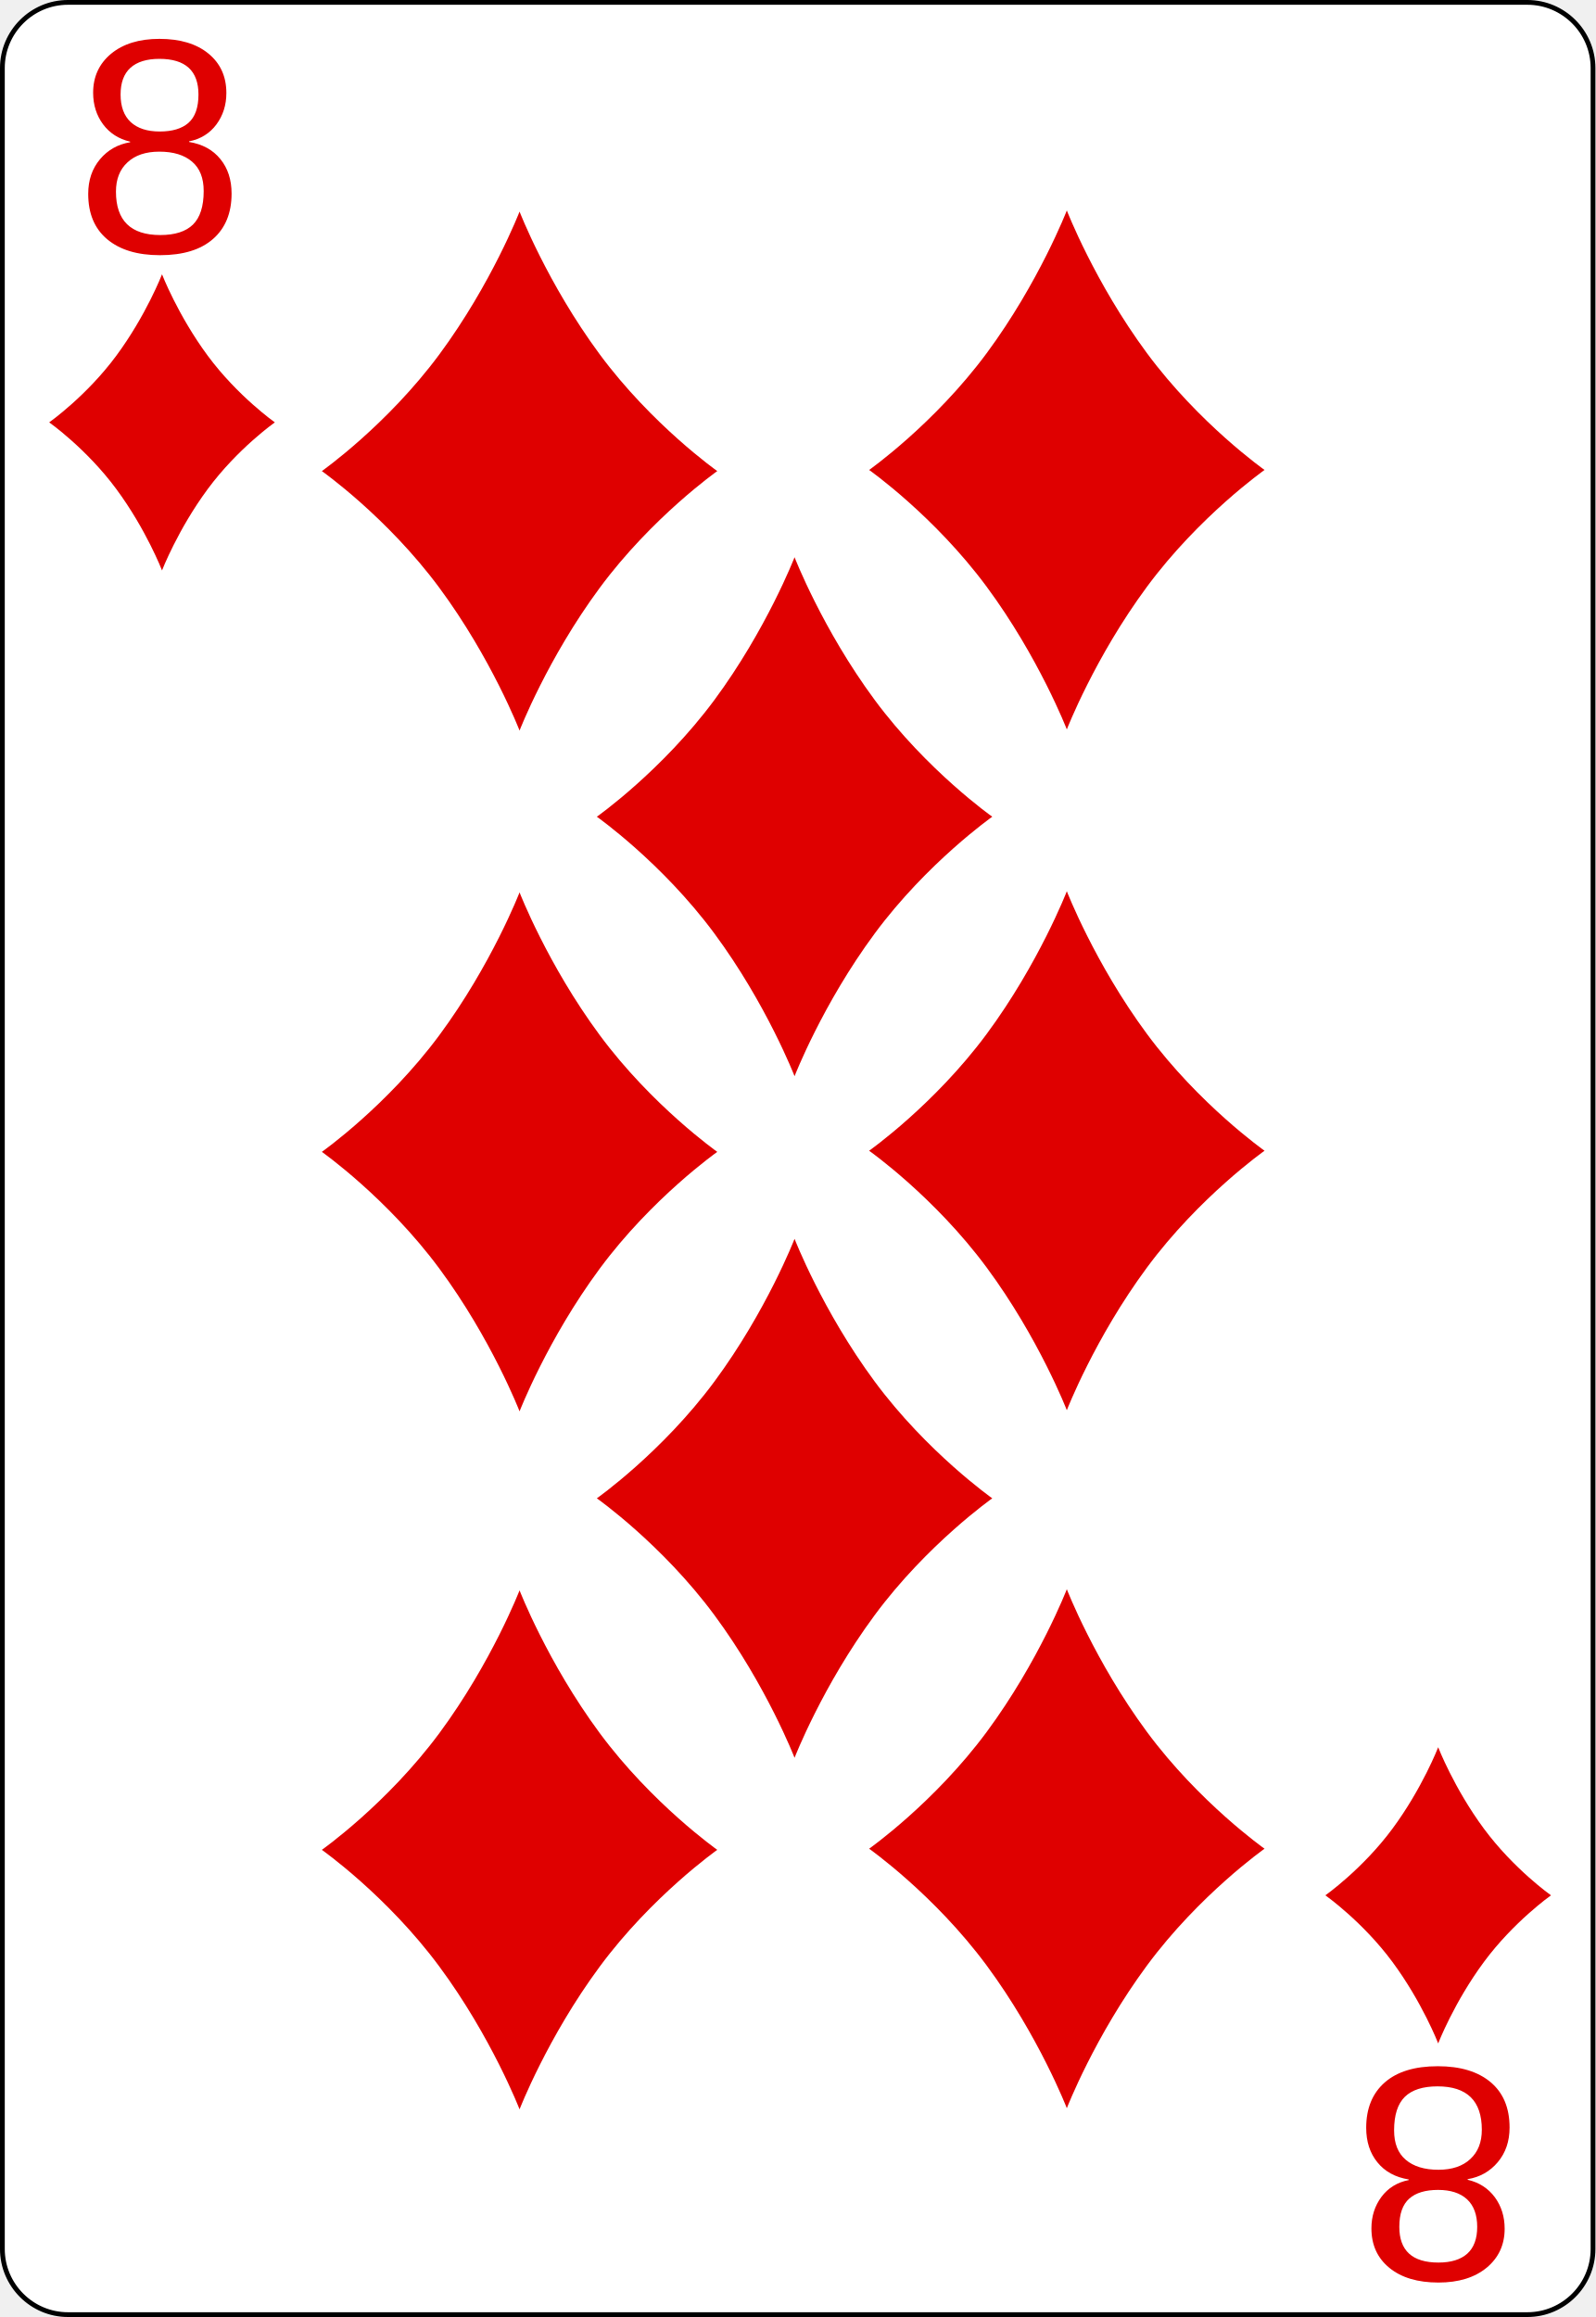
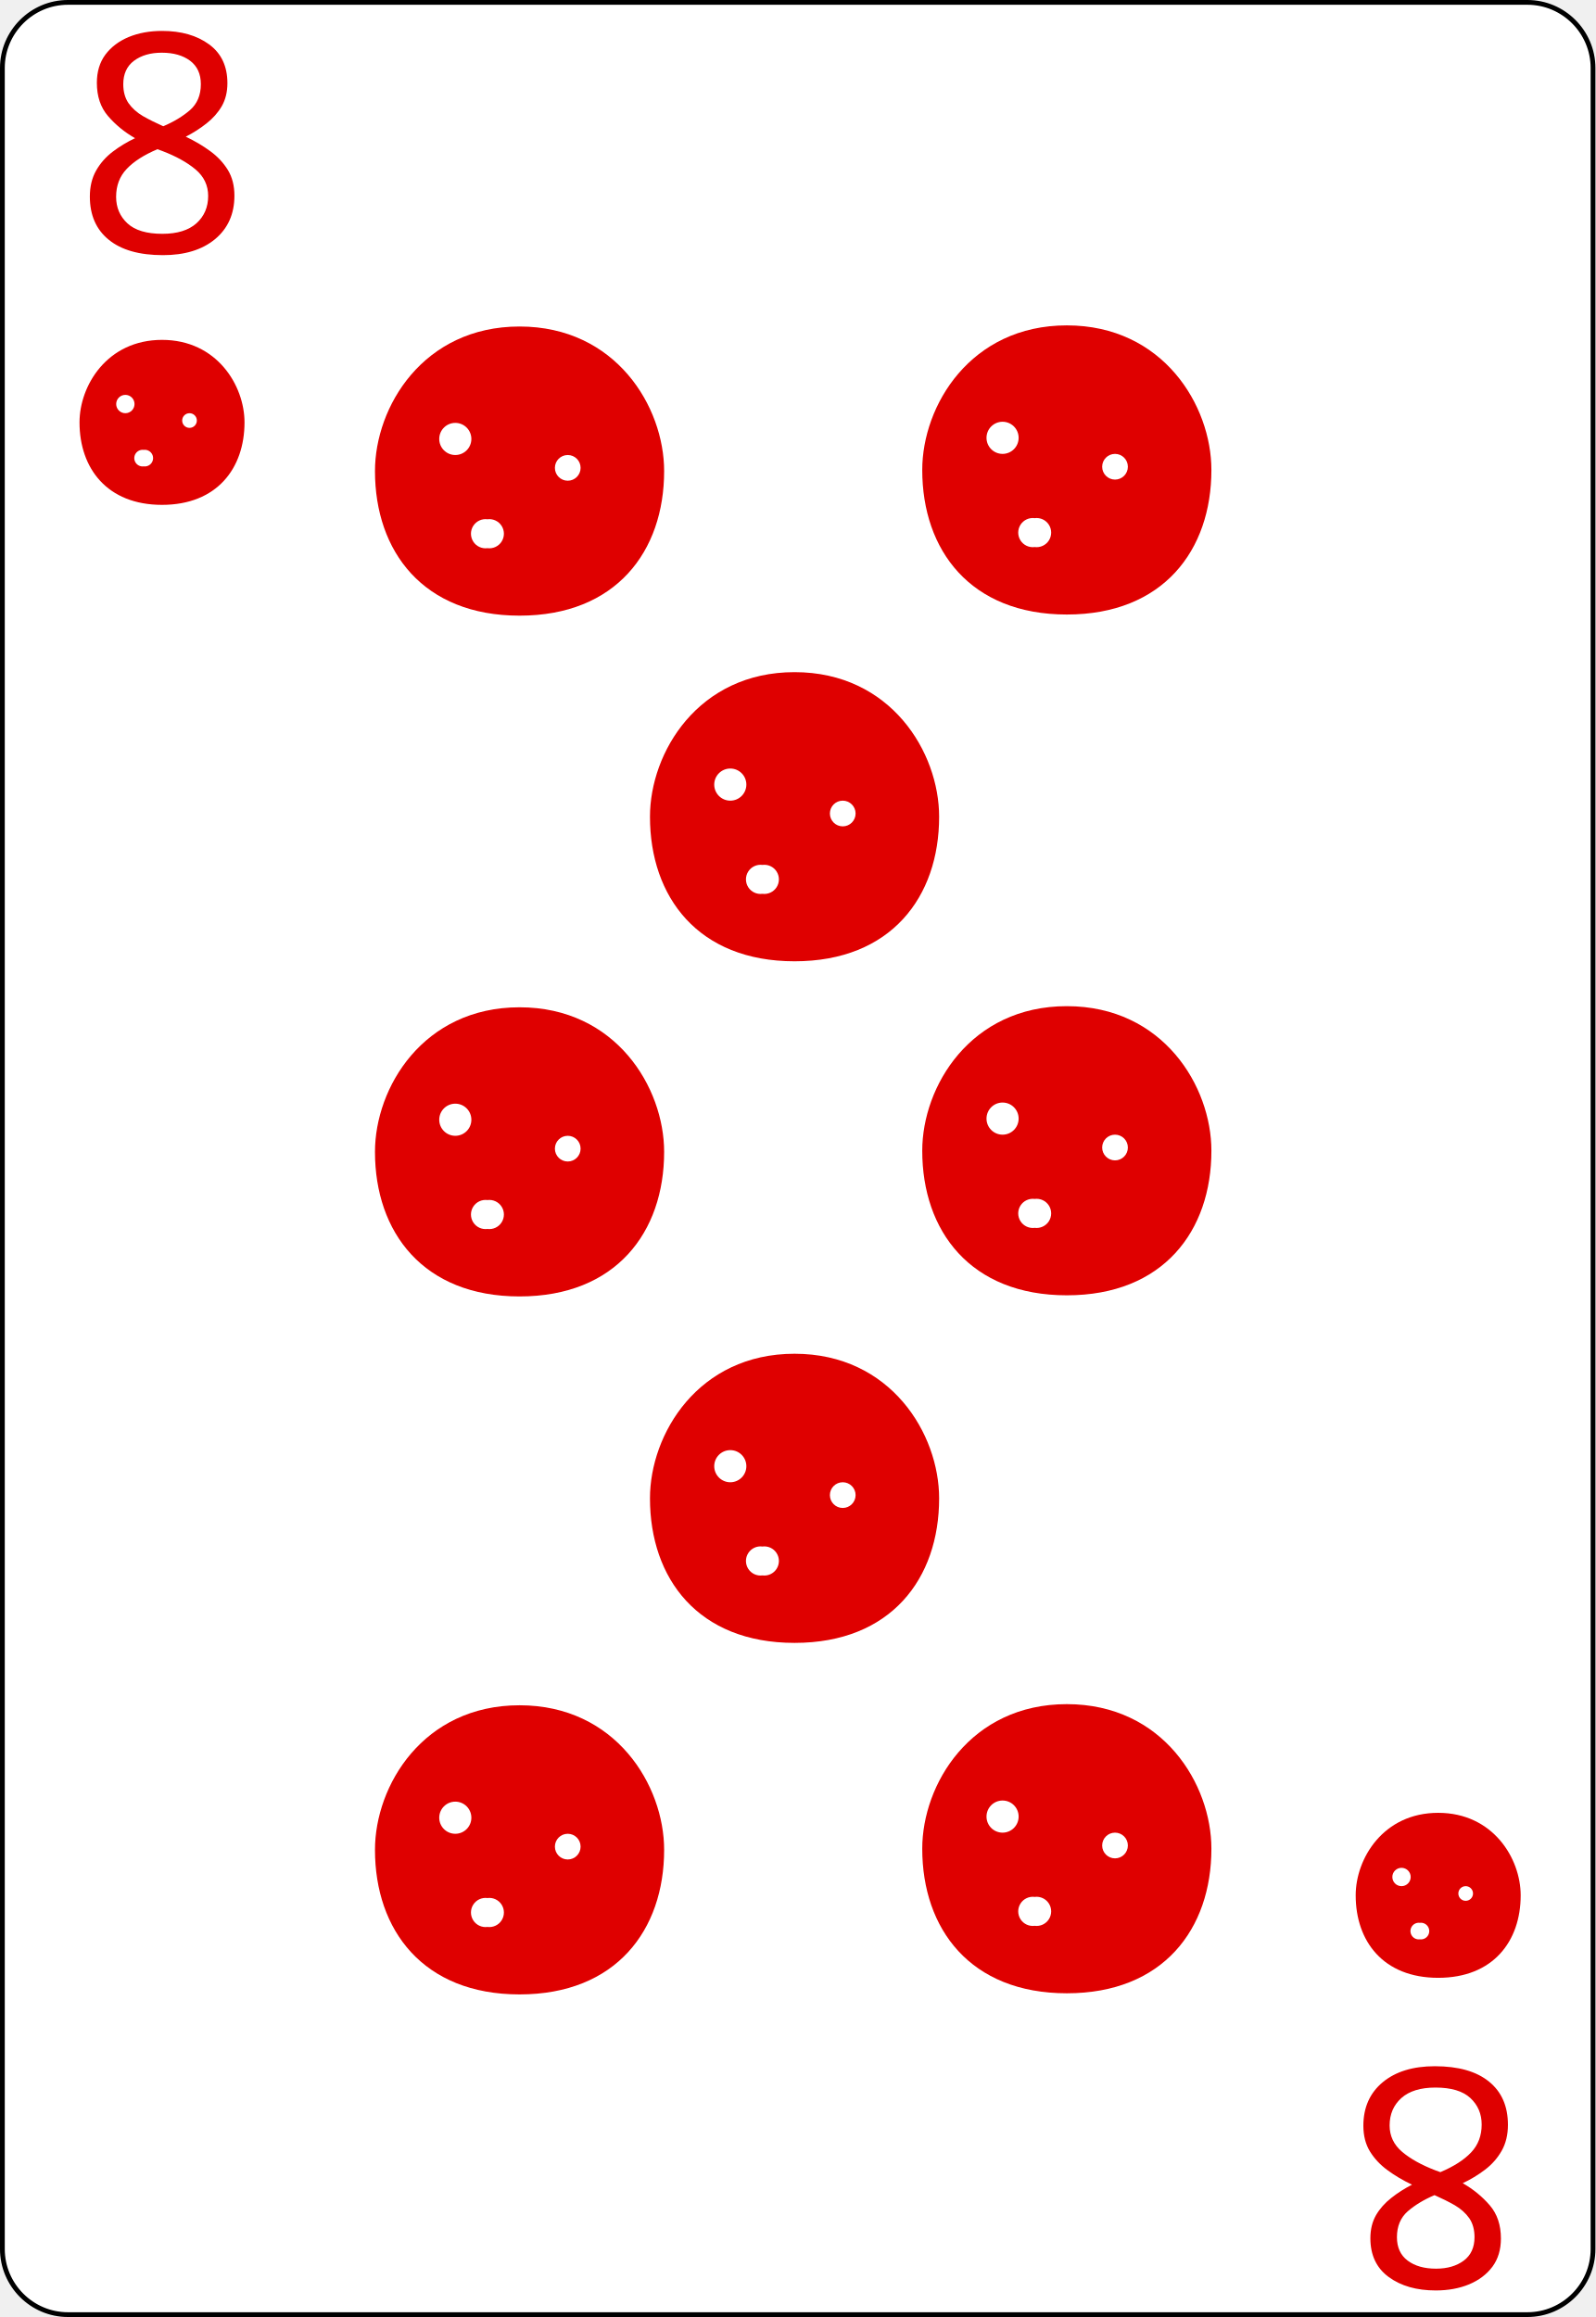
<svg xmlns="http://www.w3.org/2000/svg" xmlns:xlink="http://www.w3.org/1999/xlink" width="167.087pt" height="242.667pt" viewBox="0 0 167.087 242.667" xml:space="preserve" id="svg2" version="1.1">
  <defs id="defs41">
    <radialGradient xlink:href="#linearGradient3773" id="radialGradient3781" cx="-0.158" cy="-8.835" fx="-0.158" fy="-8.835" r="8" gradientTransform="matrix(-1.584269,-0.02349808,0.03071979,-2.477574,-0.2485638,-26.71351)" gradientUnits="userSpaceOnUse" />
    <linearGradient id="linearGradient3773">
      <stop style="stop-color:#000000;stop-opacity:1;" offset="0" id="stop3775" />
      <stop style="stop-color:#000000;stop-opacity:0.649;" offset="1" id="stop3777" />
    </linearGradient>
    <radialGradient xlink:href="#linearGradient3773" id="radialGradient3957" cx="-0.158" cy="-8.835" fx="-0.158" fy="-8.835" r="8" gradientTransform="matrix(-1.584269,-0.02349808,0.03071979,-2.477574,-0.2485638,-26.71351)" gradientUnits="userSpaceOnUse" />
    <linearGradient id="linearGradient3959">
      <stop style="stop-color:#000000;stop-opacity:1;" offset="0" id="stop3961" />
      <stop style="stop-color:#000000;stop-opacity:0.649;" offset="1" id="stop3963" />
    </linearGradient>
    <radialGradient r="81.903" fy="509.476" fx="168.025" cy="509.476" cx="168.025" gradientTransform="matrix(1.25656,-0.7774064,0.3366382,0.5361257,-221.2021,359.2426)" gradientUnits="userSpaceOnUse" id="radialGradient3975" xlink:href="#linearGradient3784-4" />
    <linearGradient id="linearGradient3784-4">
      <stop style="stop-color:#ffffff;stop-opacity:0.435;" offset="0" id="stop3786-8" />
      <stop style="stop-color:#000000;stop-opacity:0;" offset="1" id="stop3788-6" />
    </linearGradient>
    <radialGradient xlink:href="#linearGradient3784-4-5" id="radialGradient3929" gradientUnits="userSpaceOnUse" gradientTransform="matrix(1.25656,-0.7774064,0.3366382,0.5361257,-221.2021,359.2426)" cx="168.025" cy="509.476" fx="168.025" fy="509.476" r="81.903" />
    <linearGradient id="linearGradient3784-4-5">
      <stop style="stop-color:#ffffff;stop-opacity:0.489;" offset="0" id="stop3786-8-0" />
      <stop style="stop-color:#000000;stop-opacity:0;" offset="1" id="stop3788-6-3" />
    </linearGradient>
    <radialGradient xlink:href="#linearGradient3784-4-1" id="radialGradient3927" gradientUnits="userSpaceOnUse" gradientTransform="matrix(1.25656,-0.7774064,0.3366382,0.5361257,-221.2021,359.2426)" cx="168.025" cy="509.476" fx="168.025" fy="509.476" r="81.903" />
    <linearGradient id="linearGradient3784-4-1">
      <stop style="stop-color:#ffffff;stop-opacity:0.237;" offset="0" id="stop3786-8-03" />
      <stop style="stop-color:#000000;stop-opacity:0;" offset="1" id="stop3788-6-6" />
    </linearGradient>
    <linearGradient id="linearGradient3768">
      <stop style="stop-color:#df0000;stop-opacity:1;" offset="0" id="stop3770" />
      <stop style="stop-color:#df0000;stop-opacity:0.672;" offset="1" id="stop3772" />
    </linearGradient>
    <linearGradient id="linearGradient3784-4-6">
      <stop style="stop-color:#ffffff;stop-opacity:0.313;" offset="0" id="stop3786-8-8" />
      <stop style="stop-color:#000000;stop-opacity:0;" offset="1" id="stop3788-6-8" />
    </linearGradient>
    <radialGradient r="81.903" fy="492.632" fx="159.354" cy="492.632" cx="159.354" gradientTransform="matrix(1.089478,-0.715138,0.4464527,0.6562658,-244.9333,290.9185)" gradientUnits="userSpaceOnUse" id="radialGradient4013-8" xlink:href="#linearGradient3784-4-2" />
    <linearGradient id="linearGradient3784-4-2">
      <stop style="stop-color:#ffffff;stop-opacity:0.29;" offset="0" id="stop3786-8-1" />
      <stop style="stop-color:#000000;stop-opacity:0;" offset="1" id="stop3788-6-5" />
    </linearGradient>
    <linearGradient id="linearGradient2984">
      <stop style="stop-color:#df0000;stop-opacity:1;" offset="0" id="stop2986" />
      <stop style="stop-color:#df0000;stop-opacity:0.641;" offset="1" id="stop2988" />
    </linearGradient>
    <linearGradient id="linearGradient3784-4-4">
      <stop style="stop-color:#ffffff;stop-opacity:0.435;" offset="0" id="stop3786-8-8-2" />
      <stop style="stop-color:#000000;stop-opacity:0;" offset="1" id="stop3788-6-1" />
    </linearGradient>
    <radialGradient r="81.903" fy="511.223" fx="171.487" cy="511.223" cx="171.487" gradientTransform="matrix(1.152989,-0.6739155,0.3948202,0.6754904,-233.6326,270.4008)" gradientUnits="userSpaceOnUse" id="radialGradient3100" xlink:href="#linearGradient3784-4-4" />
    <radialGradient xlink:href="#linearGradient2984" id="radialGradient3137" gradientUnits="userSpaceOnUse" gradientTransform="matrix(-1.122416,0.00551393,-0.00908973,-1.85031,-0.0293938,-10.2277)" cx="1.6632675e-13" cy="-3.234" fx="1.6632675e-13" fy="-3.234" r="8" />
  </defs>
  <g id="Layer_x0020_1" style="fill-rule:nonzero;clip-rule:nonzero;stroke:#000000;stroke-miterlimit:4;">
    <path style="fill:#FFFFFF;stroke-width:0.5;" d="M166.837,235.548c0,3.777-3.087,6.869-6.871,6.869H7.111c-3.775,0-6.861-3.092-6.861-6.869V7.12C0.25,3.343,3.336,0.25,7.111,0.25h152.855    c3.784,0,6.871,3.093,6.871,6.87v228.428z" id="path5" />
    <g style="stroke:none;" id="g7">
      <g id="g9">
				
			</g>
    </g>
    <g id="g15">
			
		</g>
    <g id="g19">
			
		</g>
    <g style="stroke:none;" id="g23">
      <g id="g25">
				
			</g>
    </g>
    <g style="stroke:none;" id="g31">
      <g id="g33">
				
			</g>
    </g>
  </g>
-   <text xml:space="preserve" style="font-size:32px;font-style:normal;font-weight:normal;line-height:125%;letter-spacing:0px;word-spacing:0px;fill:#df0000;fill-opacity:1;stroke:none;font-family:Bitstream Vera Sans" x="7.846" y="26.413" id="text3788">
-     <tspan id="tspan3790" x="7.846" y="26.413" style="font-style:normal;font-variant:normal;font-weight:normal;font-stretch:normal;fill:#df0000;fill-opacity:1;font-family:Arial;-inkscape-font-specification:Arial">8</tspan>
+   <text xml:space="preserve" style="font-size:32px;font-style:normal;font-weight:normal;line-height:125%;letter-spacing:0px;word-spacing:0px;fill:#df0000;fill-opacity:1;stroke:none;font-family:'Oswald', sans-serif" x="7.846" y="26.413" id="text3788">
+     <tspan id="tspan3790" x="7.846" y="26.413" style="font-style:normal;font-variant:normal;font-weight:normal;font-stretch:normal;fill:#df0000;fill-opacity:1;font-family:'Oswald', sans-serif;-inkscape-font-specification:'Oswald'">8</tspan>
  </text>
-   <text xml:space="preserve" style="font-size:32px;font-style:normal;font-weight:normal;line-height:125%;letter-spacing:0px;word-spacing:0px;fill:#df0000;fill-opacity:1;stroke:none;font-family:Bitstream Vera Sans" x="-159.488" y="-216.715" id="text3788-4" transform="scale(-1,-1)">
-     <tspan id="tspan3790-3" x="-159.488" y="-216.715" style="font-style:normal;font-variant:normal;font-weight:normal;font-stretch:normal;fill:#df0000;fill-opacity:1;font-family:Arial;-inkscape-font-specification:Arial">8</tspan>
+   <text xml:space="preserve" style="font-size:32px;font-style:normal;font-weight:normal;line-height:125%;letter-spacing:0px;word-spacing:0px;fill:#df0000;fill-opacity:1;stroke:none;font-family:'Oswald', sans-serif" x="-159.488" y="-216.715" id="text3788-4" transform="scale(-1,-1)">
+     <tspan id="tspan3790-3" x="-159.488" y="-216.715" style="font-style:normal;font-variant:normal;font-weight:normal;font-stretch:normal;fill:#df0000;fill-opacity:1;font-family:'Oswald', sans-serif;-inkscape-font-specification:'Oswald'">8</tspan>
  </text>
  <g transform="matrix(1.476906,0,0,1.476906,16.9681,44.23616)" id="layer1-2-6">
-     <path style="fill:#df0000" id="dl-6" d="M 3.243,-4.725 C 1.126,-7.589 0,-10.5 0,-10.5 c 0,0 -1.126,2.911 -3.243,5.775 C -5.361,-1.862 -8,0 -8,0 -8,0 -5.361,1.861 -3.243,4.726 -1.126,7.589 0,10.5 0,10.5 0,10.5 1.126,7.589 3.243,4.726 5.361,1.861 8,0 8,0 8,0 5.361,-1.862 3.243,-4.725 z" />
+     <path style="fill:#df0000" id="dl-6" d="   M 0,-5.85 C -3.9,-5.85 -5.85,-2.6 -5.85,0 C -5.85,3.25 -3.9,5.85 0,5.85 C 3.9,5.85 5.85,3.25 5.85,0 C 5.85,-2.6 3.9,-5.85 0,-5.85 z   M -2.6,-1.95 A 0.65,0.65 0 1,1 -2.6,-0.65 A 0.65,0.65 0 1,1 -2.6,-1.95 z   M 1.95,-0.65 A 0.52,0.52 0 1,1 1.95,0.39 A 0.52,0.52 0 1,1 1.95,-0.65 z   M -1.3,1.95 A 0.59,0.59 0 1,1 -1.3,3.12 A 0.59,0.59 0 1,1 -1.3,1.95 z" />
  </g>
  <g transform="matrix(1.476906,0,0,1.476906,150.6209,198.5035)" id="layer1-2-6-4">
-     <path style="fill:#df0000" id="dl-6-9" d="M 3.243,-4.725 C 1.126,-7.589 0,-10.5 0,-10.5 c 0,0 -1.126,2.911 -3.243,5.775 C -5.361,-1.862 -8,0 -8,0 -8,0 -5.361,1.861 -3.243,4.726 -1.126,7.589 0,10.5 0,10.5 0,10.5 1.126,7.589 3.243,4.726 5.361,1.861 8,0 8,0 8,0 5.361,-1.862 3.243,-4.725 z" />
+     <path style="fill:#df0000" id="dl-6-9" d="   M 0,-5.85 C -3.9,-5.85 -5.85,-2.6 -5.85,0 C -5.85,3.25 -3.9,5.85 0,5.85 C 3.9,5.85 5.85,3.25 5.85,0 C 5.85,-2.6 3.9,-5.85 0,-5.85 z   M -2.6,-1.95 A 0.65,0.65 0 1,1 -2.6,-0.65 A 0.65,0.65 0 1,1 -2.6,-1.95 z   M 1.95,-0.65 A 0.52,0.52 0 1,1 1.95,0.39 A 0.52,0.52 0 1,1 1.95,-0.65 z   M -1.3,1.95 A 0.59,0.59 0 1,1 -1.3,3.12 A 0.59,0.59 0 1,1 -1.3,1.95 z" />
  </g>
  <g transform="matrix(2.588291,0,0,2.588291,111.7287,193.6219)" id="layer1-2-6-8">
-     <path style="fill:#df0000" id="dl-6-8" d="M 3.243,-4.725 C 1.126,-7.589 0,-10.5 0,-10.5 c 0,0 -1.126,2.911 -3.243,5.775 C -5.361,-1.862 -8,0 -8,0 -8,0 -5.361,1.861 -3.243,4.726 -1.126,7.589 0,10.5 0,10.5 0,10.5 1.126,7.589 3.243,4.726 5.361,1.861 8,0 8,0 8,0 5.361,-1.862 3.243,-4.725 z" />
+     <path style="fill:#df0000" id="dl-6-8" d="   M 0,-5.85 C -3.9,-5.85 -5.85,-2.6 -5.85,0 C -5.85,3.25 -3.9,5.85 0,5.85 C 3.9,5.85 5.85,3.25 5.85,0 C 5.85,-2.6 3.9,-5.85 0,-5.85 z   M -2.6,-1.95 A 0.65,0.65 0 1,1 -2.6,-0.65 A 0.65,0.65 0 1,1 -2.6,-1.95 z   M 1.95,-0.65 A 0.52,0.52 0 1,1 1.95,0.39 A 0.52,0.52 0 1,1 1.95,-0.65 z   M -1.3,1.95 A 0.59,0.59 0 1,1 -1.3,3.12 A 0.59,0.59 0 1,1 -1.3,1.95 z" />
  </g>
  <g transform="matrix(2.588291,0,0,2.588291,111.7287,49.21954)" id="layer1-2-6-8-2">
-     <path style="fill:#df0000" id="dl-6-8-6" d="M 3.243,-4.725 C 1.126,-7.589 0,-10.5 0,-10.5 c 0,0 -1.126,2.911 -3.243,5.775 C -5.361,-1.862 -8,0 -8,0 -8,0 -5.361,1.861 -3.243,4.726 -1.126,7.589 0,10.5 0,10.5 0,10.5 1.126,7.589 3.243,4.726 5.361,1.861 8,0 8,0 8,0 5.361,-1.862 3.243,-4.725 z" />
+     <path style="fill:#df0000" id="dl-6-8-6" d="   M 0,-5.85 C -3.9,-5.85 -5.85,-2.6 -5.85,0 C -5.85,3.25 -3.9,5.85 0,5.85 C 3.9,5.85 5.85,3.25 5.85,0 C 5.85,-2.6 3.9,-5.85 0,-5.85 z   M -2.6,-1.95 A 0.65,0.65 0 1,1 -2.6,-0.65 A 0.65,0.65 0 1,1 -2.6,-1.95 z   M 1.95,-0.65 A 0.52,0.52 0 1,1 1.95,0.39 A 0.52,0.52 0 1,1 1.95,-0.65 z   M -1.3,1.95 A 0.59,0.59 0 1,1 -1.3,3.12 A 0.59,0.59 0 1,1 -1.3,1.95 z" />
  </g>
  <g transform="matrix(2.588291,0,0,2.588291,111.7287,120.5203)" id="layer1-2-6-8-2-8">
-     <path style="fill:#df0000" id="dl-6-8-6-8" d="M 3.243,-4.725 C 1.126,-7.589 0,-10.5 0,-10.5 c 0,0 -1.126,2.911 -3.243,5.775 C -5.361,-1.862 -8,0 -8,0 -8,0 -5.361,1.861 -3.243,4.726 -1.126,7.589 0,10.5 0,10.5 0,10.5 1.126,7.589 3.243,4.726 5.361,1.861 8,0 8,0 8,0 5.361,-1.862 3.243,-4.725 z" />
+     <path style="fill:#df0000" id="dl-6-8-6-8" d="   M 0,-5.85 C -3.9,-5.85 -5.85,-2.6 -5.85,0 C -5.85,3.25 -3.9,5.85 0,5.85 C 3.9,5.85 5.85,3.25 5.85,0 C 5.85,-2.6 3.9,-5.85 0,-5.85 z   M -2.6,-1.95 A 0.65,0.65 0 1,1 -2.6,-0.65 A 0.65,0.65 0 1,1 -2.6,-1.95 z   M 1.95,-0.65 A 0.52,0.52 0 1,1 1.95,0.39 A 0.52,0.52 0 1,1 1.95,-0.65 z   M -1.3,1.95 A 0.59,0.59 0 1,1 -1.3,3.12 A 0.59,0.59 0 1,1 -1.3,1.95 z" />
  </g>
  <g transform="matrix(2.588291,0,0,2.588291,54.41339,193.74)" id="layer1-2-6-8-8">
-     <path style="fill:#df0000" id="dl-6-8-8" d="M 3.243,-4.725 C 1.126,-7.589 0,-10.5 0,-10.5 c 0,0 -1.126,2.911 -3.243,5.775 C -5.361,-1.862 -8,0 -8,0 -8,0 -5.361,1.861 -3.243,4.726 -1.126,7.589 0,10.5 0,10.5 0,10.5 1.126,7.589 3.243,4.726 5.361,1.861 8,0 8,0 8,0 5.361,-1.862 3.243,-4.725 z" />
+     <path style="fill:#df0000" id="dl-6-8-8" d="   M 0,-5.85 C -3.9,-5.85 -5.85,-2.6 -5.85,0 C -5.85,3.25 -3.9,5.85 0,5.85 C 3.9,5.85 5.85,3.25 5.85,0 C 5.85,-2.6 3.9,-5.85 0,-5.85 z   M -2.6,-1.95 A 0.65,0.65 0 1,1 -2.6,-0.65 A 0.65,0.65 0 1,1 -2.6,-1.95 z   M 1.95,-0.65 A 0.52,0.52 0 1,1 1.95,0.39 A 0.52,0.52 0 1,1 1.95,-0.65 z   M -1.3,1.95 A 0.59,0.59 0 1,1 -1.3,3.12 A 0.59,0.59 0 1,1 -1.3,1.95 z" />
  </g>
  <g transform="matrix(2.588291,0,0,2.588291,54.41339,49.33766)" id="layer1-2-6-8-2-4">
-     <path style="fill:#df0000" id="dl-6-8-6-3" d="M 3.243,-4.725 C 1.126,-7.589 0,-10.5 0,-10.5 c 0,0 -1.126,2.911 -3.243,5.775 C -5.361,-1.862 -8,0 -8,0 -8,0 -5.361,1.861 -3.243,4.726 -1.126,7.589 0,10.5 0,10.5 0,10.5 1.126,7.589 3.243,4.726 5.361,1.861 8,0 8,0 8,0 5.361,-1.862 3.243,-4.725 z" />
+     <path style="fill:#df0000" id="dl-6-8-6-3" d="   M 0,-5.85 C -3.9,-5.85 -5.85,-2.6 -5.85,0 C -5.85,3.25 -3.9,5.85 0,5.85 C 3.9,5.85 5.85,3.25 5.85,0 C 5.85,-2.6 3.9,-5.85 0,-5.85 z   M -2.6,-1.95 A 0.65,0.65 0 1,1 -2.6,-0.65 A 0.65,0.65 0 1,1 -2.6,-1.95 z   M 1.95,-0.65 A 0.52,0.52 0 1,1 1.95,0.39 A 0.52,0.52 0 1,1 1.95,-0.65 z   M -1.3,1.95 A 0.59,0.59 0 1,1 -1.3,3.12 A 0.59,0.59 0 1,1 -1.3,1.95 z" />
  </g>
  <g transform="matrix(2.588291,0,0,2.588291,54.41339,120.6385)" id="layer1-2-6-8-2-8-1">
-     <path style="fill:#df0000" id="dl-6-8-6-8-4" d="M 3.243,-4.725 C 1.126,-7.589 0,-10.5 0,-10.5 c 0,0 -1.126,2.911 -3.243,5.775 C -5.361,-1.862 -8,0 -8,0 -8,0 -5.361,1.861 -3.243,4.726 -1.126,7.589 0,10.5 0,10.5 0,10.5 1.126,7.589 3.243,4.726 5.361,1.861 8,0 8,0 8,0 5.361,-1.862 3.243,-4.725 z" />
+     <path style="fill:#df0000" id="dl-6-8-6-8-4" d="   M 0,-5.85 C -3.9,-5.85 -5.85,-2.6 -5.85,0 C -5.85,3.25 -3.9,5.85 0,5.85 C 3.9,5.85 5.85,3.25 5.85,0 C 5.85,-2.6 3.9,-5.85 0,-5.85 z   M -2.6,-1.95 A 0.65,0.65 0 1,1 -2.6,-0.65 A 0.65,0.65 0 1,1 -2.6,-1.95 z   M 1.95,-0.65 A 0.52,0.52 0 1,1 1.95,0.39 A 0.52,0.52 0 1,1 1.95,-0.65 z   M -1.3,1.95 A 0.59,0.59 0 1,1 -1.3,3.12 A 0.59,0.59 0 1,1 -1.3,1.95 z" />
  </g>
  <g transform="matrix(2.588291,0,0,2.588291,83.21339,85.53779)" id="layer1-2-6-8-2-4-8">
-     <path style="fill:#df0000" id="dl-6-8-6-3-8" d="M 3.243,-4.725 C 1.126,-7.589 0,-10.5 0,-10.5 c 0,0 -1.126,2.911 -3.243,5.775 C -5.361,-1.862 -8,0 -8,0 -8,0 -5.361,1.861 -3.243,4.726 -1.126,7.589 0,10.5 0,10.5 0,10.5 1.126,7.589 3.243,4.726 5.361,1.861 8,0 8,0 8,0 5.361,-1.862 3.243,-4.725 z" />
+     <path style="fill:#df0000" id="dl-6-8-6-3-8" d="   M 0,-5.85 C -3.9,-5.85 -5.85,-2.6 -5.85,0 C -5.85,3.25 -3.9,5.85 0,5.85 C 3.9,5.85 5.85,3.25 5.85,0 C 5.85,-2.6 3.9,-5.85 0,-5.85 z   M -2.6,-1.95 A 0.65,0.65 0 1,1 -2.6,-0.65 A 0.65,0.65 0 1,1 -2.6,-1.95 z   M 1.95,-0.65 A 0.52,0.52 0 1,1 1.95,0.39 A 0.52,0.52 0 1,1 1.95,-0.65 z   M -1.3,1.95 A 0.59,0.59 0 1,1 -1.3,3.12 A 0.59,0.59 0 1,1 -1.3,1.95 z" />
  </g>
  <g transform="matrix(2.588291,0,0,2.588291,83.21339,156.9238)" id="layer1-2-6-8-8-6">
-     <path style="fill:#df0000" id="dl-6-8-8-8" d="M 3.243,-4.725 C 1.126,-7.589 0,-10.5 0,-10.5 c 0,0 -1.126,2.911 -3.243,5.775 C -5.361,-1.862 -8,0 -8,0 -8,0 -5.361,1.861 -3.243,4.726 -1.126,7.589 0,10.5 0,10.5 0,10.5 1.126,7.589 3.243,4.726 5.361,1.861 8,0 8,0 8,0 5.361,-1.862 3.243,-4.725 z" />
+     <path style="fill:#df0000" id="dl-6-8-8-8" d="   M 0,-5.85 C -3.9,-5.85 -5.85,-2.6 -5.85,0 C -5.85,3.25 -3.9,5.85 0,5.85 C 3.9,5.85 5.85,3.25 5.85,0 C 5.85,-2.6 3.9,-5.85 0,-5.85 z   M -2.6,-1.95 A 0.65,0.65 0 1,1 -2.6,-0.65 A 0.65,0.65 0 1,1 -2.6,-1.95 z   M 1.95,-0.65 A 0.52,0.52 0 1,1 1.95,0.39 A 0.52,0.52 0 1,1 1.95,-0.65 z   M -1.3,1.95 A 0.59,0.59 0 1,1 -1.3,3.12 A 0.59,0.59 0 1,1 -1.3,1.95 z" />
  </g>
</svg>
